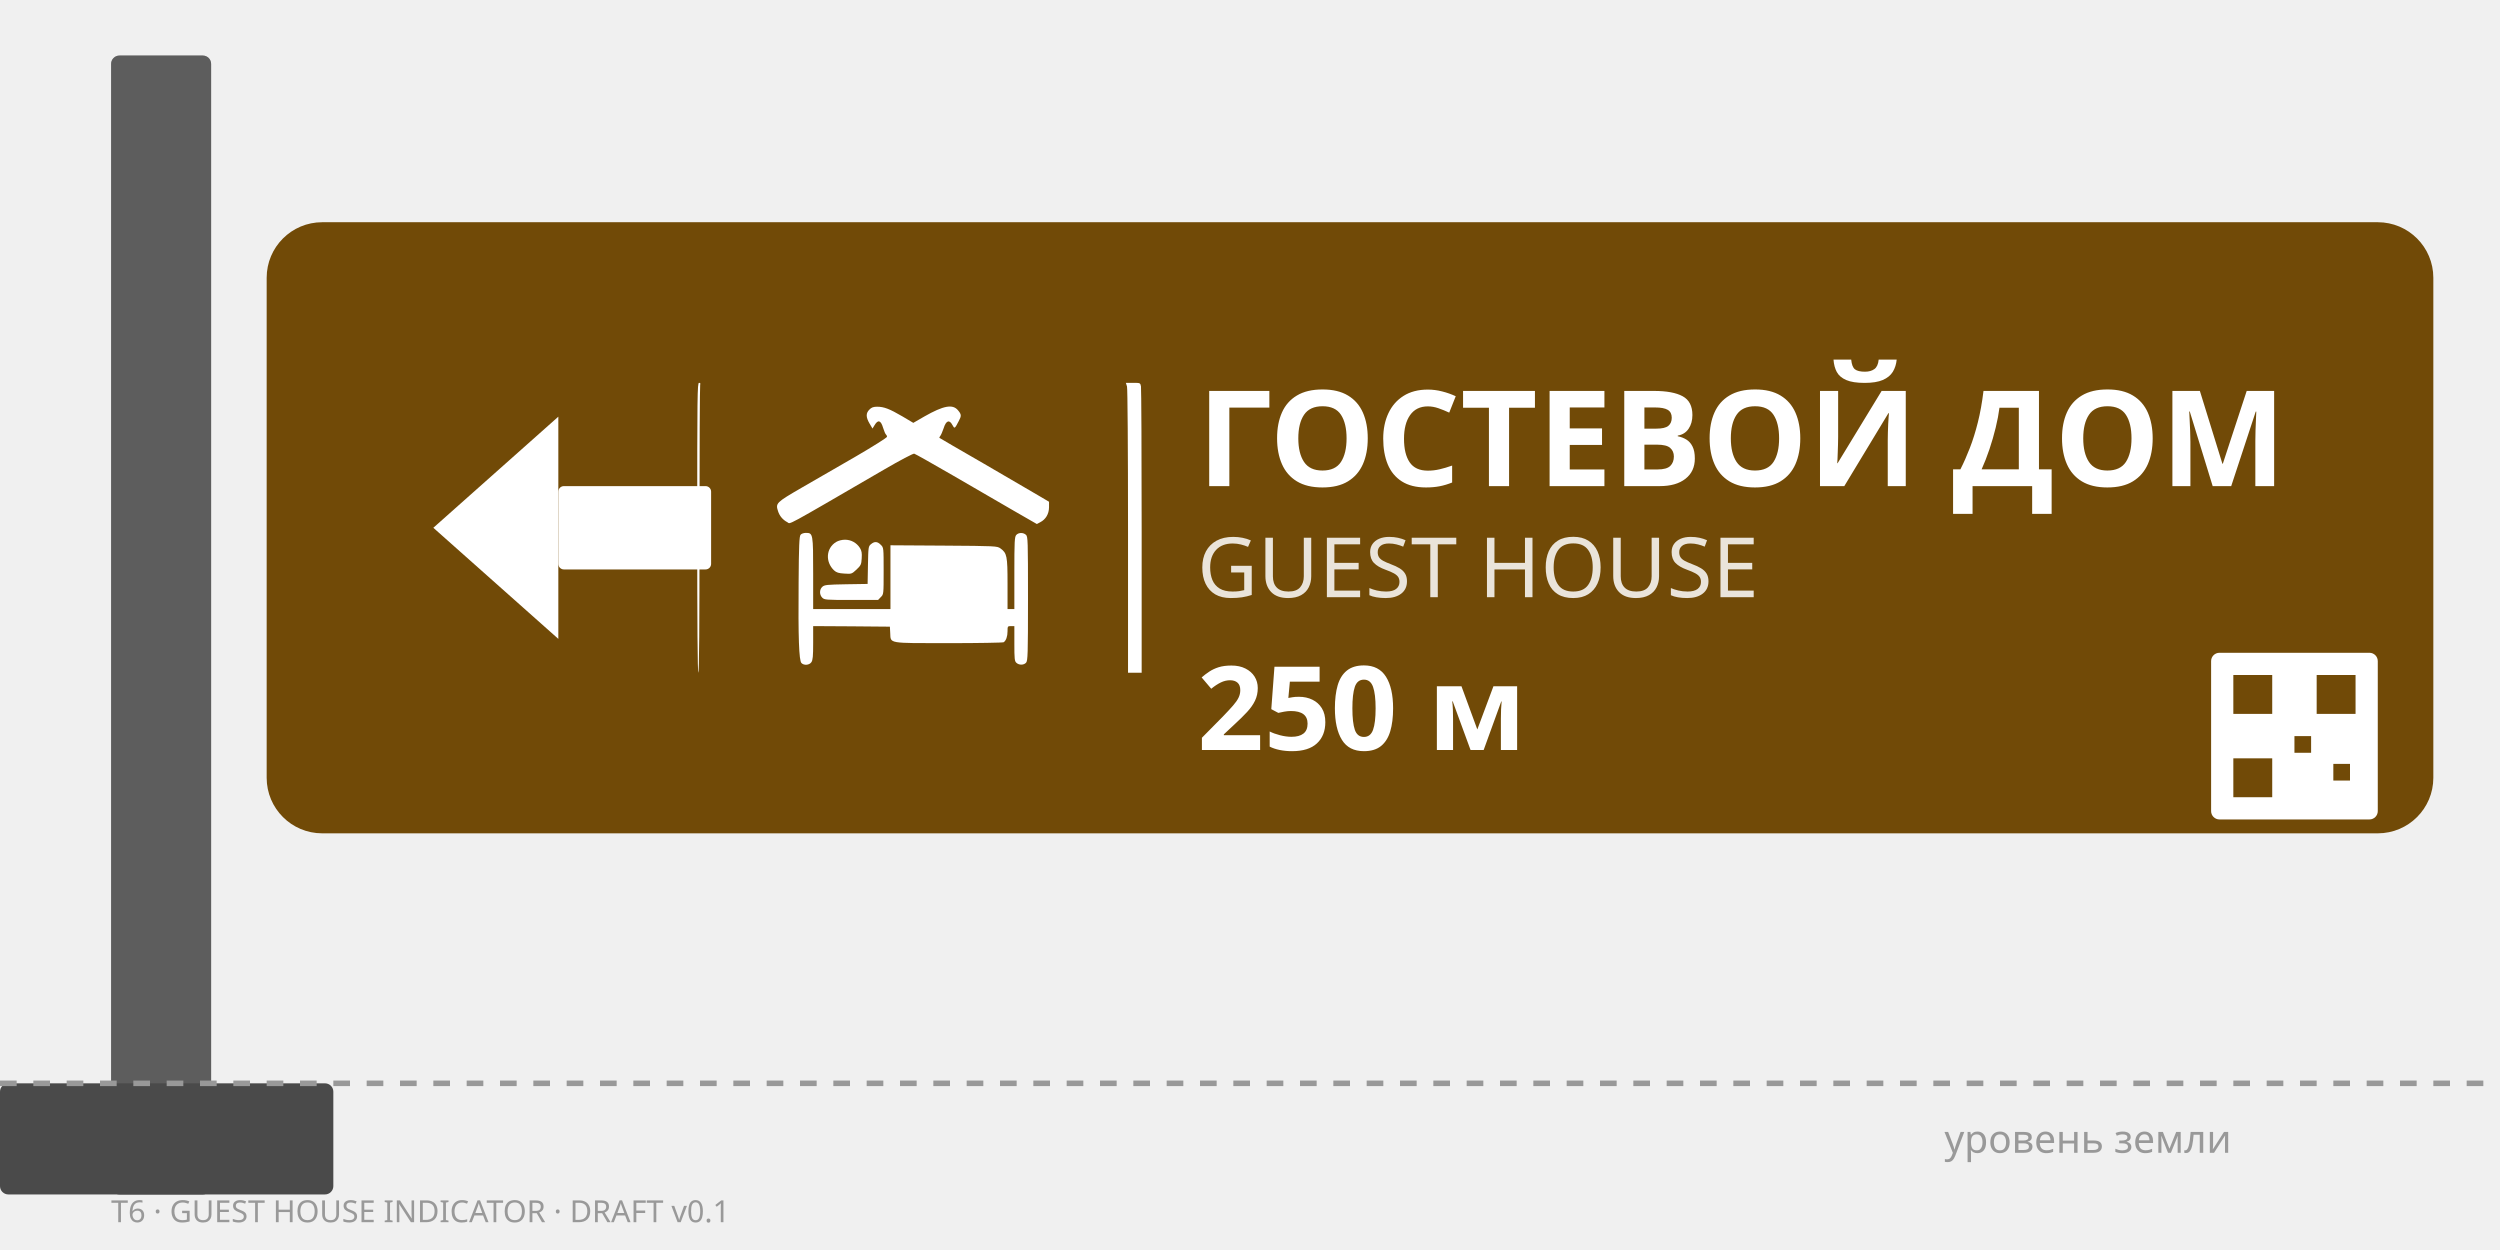
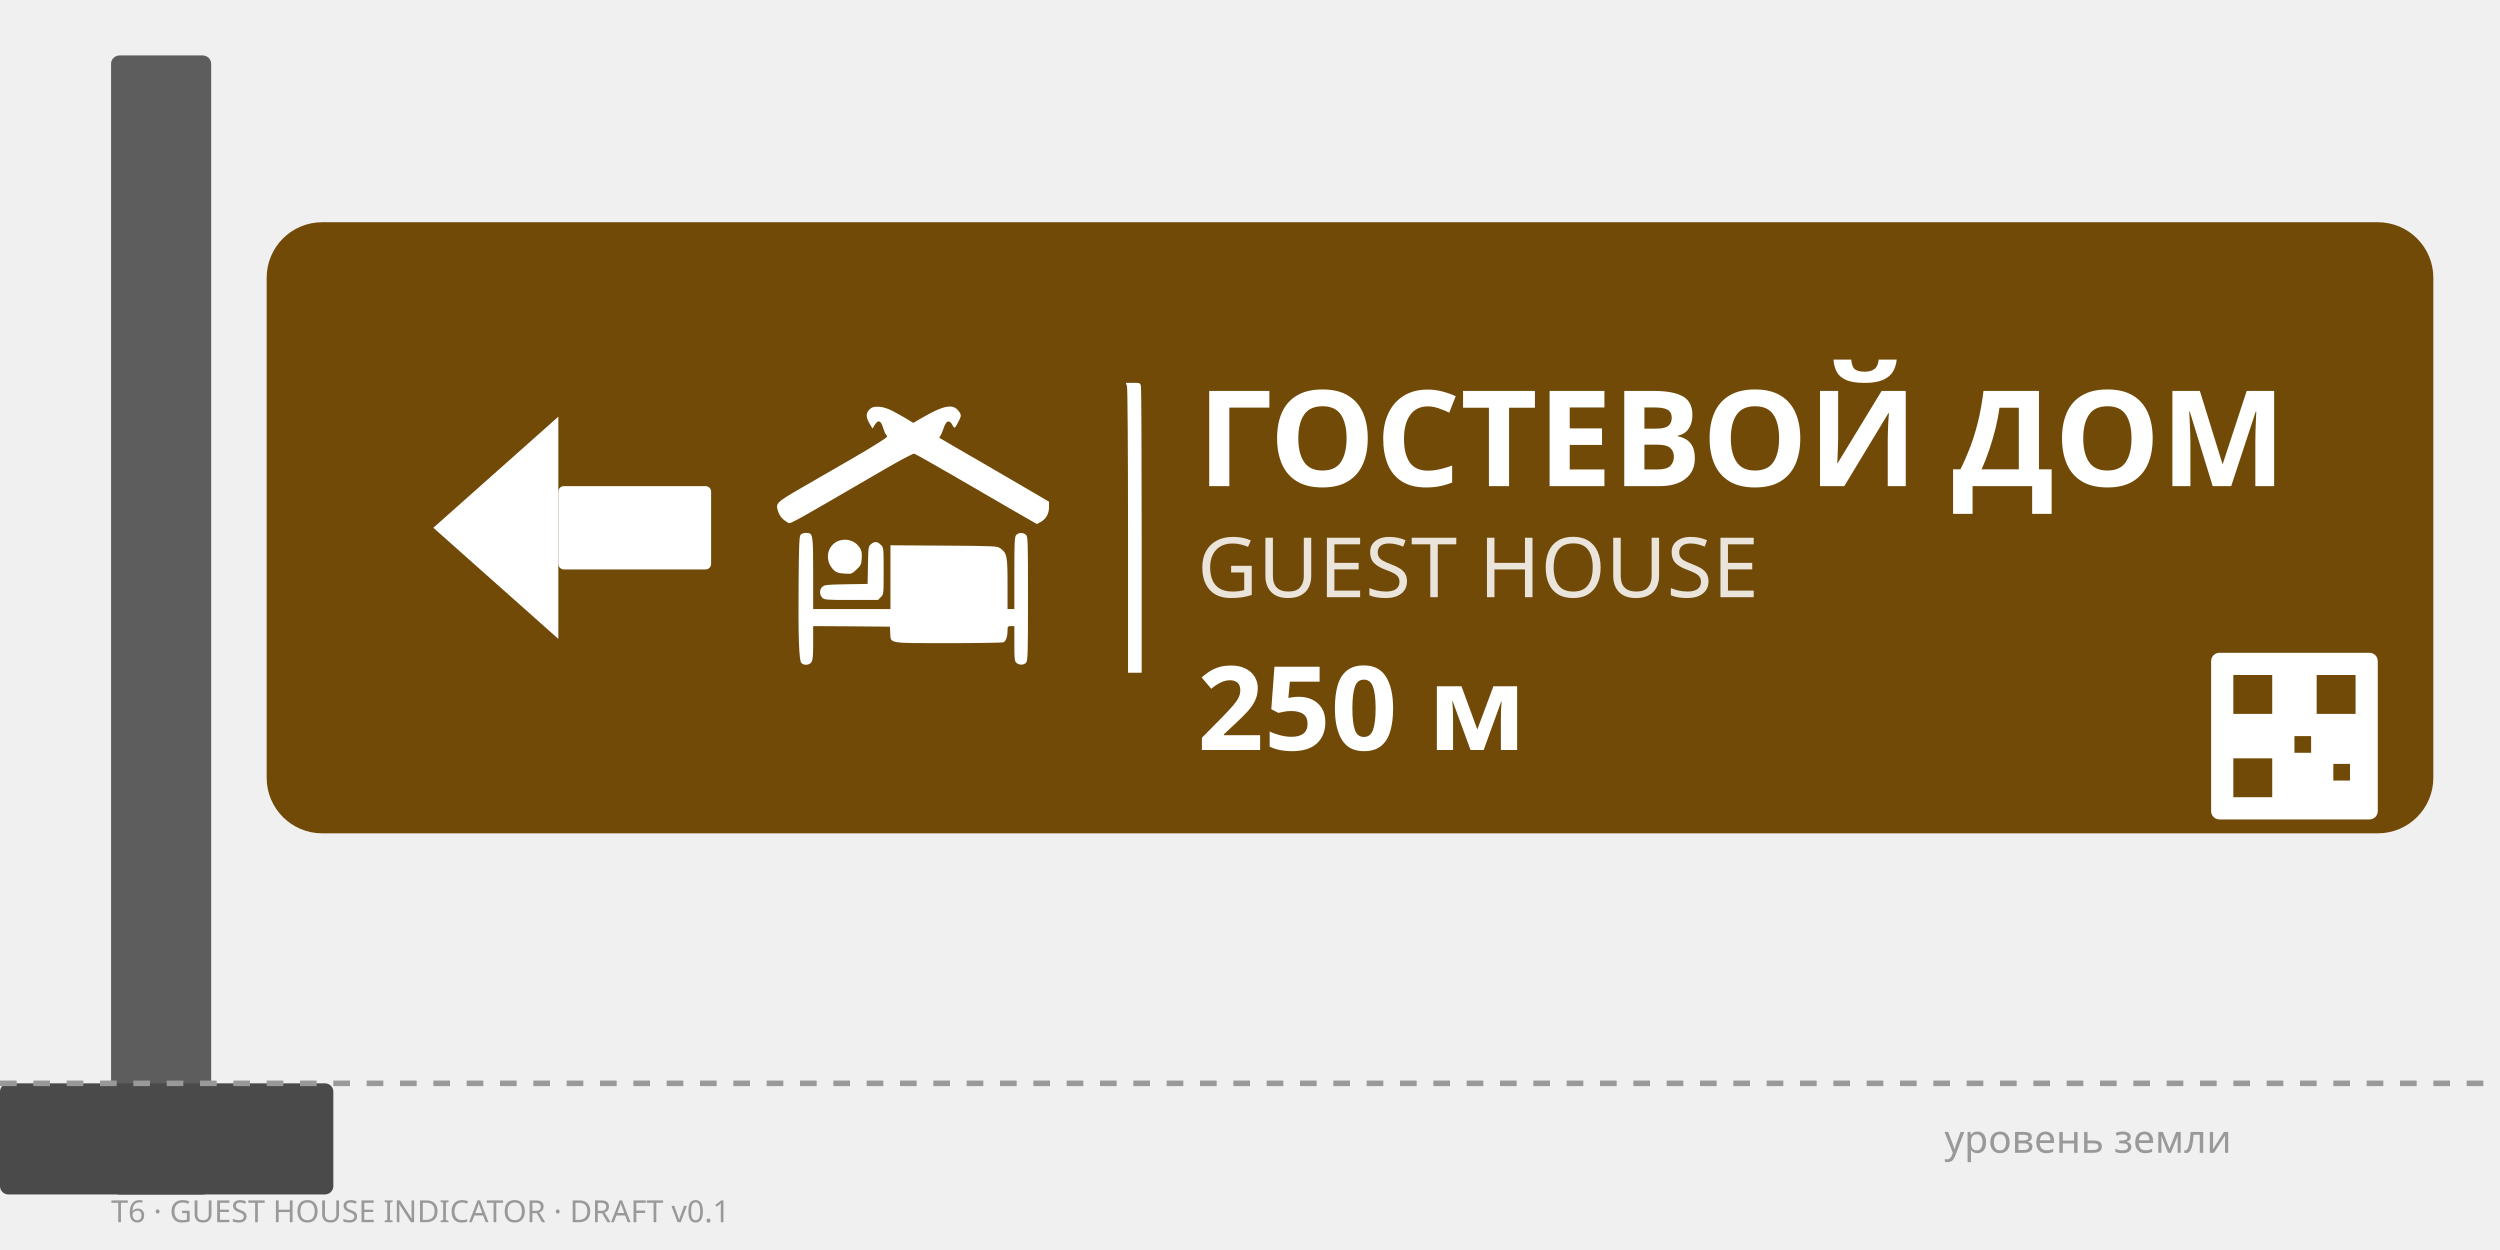
<svg xmlns="http://www.w3.org/2000/svg" viewBox="0 0 900 450" role="img" aria-label="T6: Опорный знак гостевого дома">
  <defs>
    <g id="pict-inn">
      <g transform="translate(0 173.913) scale(2.55754)">
        <g transform="translate(-31,434) scale(0.1,-0.1)" fill="#fff">
-           <path d="M310 3065 c0 -843 3 -1275 10 -1275 7 0 10 426 10 1259 0 693 3 1266 6 1275 4 11 1 16 -10 16 -15 0 -16 -111 -16 -1275z" />
          <path d="M4091 4308 c5 -20 9 -539 9 -1275 l0 -1243 60 0 60 0 0 1244 c0 684 -3 1258 -6 1275 -6 31 -7 31 -70 31 l-63 0 10 -32z" />
          <path d="M1825 4105 c-32 -31 -32 -67 1 -123 l26 -44 19 31 c30 50 55 41 74 -24 9 -30 21 -57 26 -60 5 -4 9 -12 9 -19 0 -8 -123 -85 -272 -172 -150 -87 -366 -212 -480 -277 -224 -130 -230 -136 -207 -206 13 -42 43 -77 82 -97 31 -16 -49 -60 856 466 134 78 252 140 260 137 9 -2 163 -89 341 -192 179 -104 418 -242 531 -308 l207 -119 30 16 c48 25 76 72 77 130 l0 50 -95 56 c-52 31 -268 157 -480 280 -212 122 -387 224 -389 226 -2 2 1 10 8 18 6 7 19 38 29 67 21 68 51 78 77 28 19 -35 20 -34 55 33 26 48 25 60 -6 97 -47 56 -127 41 -296 -55 l-97 -56 -96 57 c-113 66 -162 85 -222 85 -33 0 -50 -6 -68 -25z" />
          <path d="M1219 3003 c-11 -13 -15 -96 -17 -422 -4 -479 3 -685 25 -706 22 -23 69 -19 87 7 13 18 16 53 16 170 l0 148 338 -2 337 -3 3 -57 c5 -93 -26 -88 517 -88 258 0 475 4 481 8 21 14 34 51 34 96 0 44 1 46 30 46 l30 0 0 -153 c0 -136 2 -156 18 -170 24 -22 65 -21 85 1 15 17 17 70 17 564 0 515 -1 546 -18 561 -24 22 -65 21 -85 -1 -15 -16 -17 -55 -17 -335 l0 -317 -30 0 -30 0 0 223 c0 244 -5 269 -63 311 -28 20 -41 21 -498 24 l-469 3 0 -281 0 -280 -340 0 -340 0 0 313 c0 350 -1 357 -64 357 -19 0 -40 -7 -47 -17z" />
          <path d="M1532 2940 c-89 -54 -97 -175 -18 -250 21 -19 40 -25 91 -28 62 -4 64 -4 106 35 39 37 43 45 46 99 3 47 0 66 -16 92 -29 45 -77 72 -131 72 -27 0 -58 -8 -78 -20z" />
          <path d="M1839 2921 c-23 -19 -24 -25 -27 -184 l-3 -166 -189 -3 c-168 -3 -190 -5 -209 -22 -27 -24 -27 -70 -1 -96 19 -19 33 -20 255 -20 l236 0 24 25 c25 24 25 25 25 230 0 205 0 206 -25 230 -29 30 -55 32 -86 6z" />
        </g>
      </g>
    </g>
    <g id="arrow-left" fill="#fff">
      <rect x="35" y="-15" width="55" height="30" rx="2" />
      <path d="M 35 -40 L 35 40 L -10 0 Z" />
    </g>
  </defs>
  <rect x="40" y="20" width="36" height="410" fill="#4a4a4a" rx="3" />
  <rect x="40" y="20" width="36" height="410" fill="#7a7a7a" rx="3" opacity="0.4" />
  <rect x="0" y="390" width="120" height="40" fill="#4a4a4a" rx="3" />
  <g transform="translate(96 80)">
    <rect width="780" height="220" rx="20" fill="#714A07" />
    <g transform="translate(70 110)">
      <use href="#arrow-left" />
    </g>
    <g transform="translate(155 30) scale(0.16)">
      <use href="#pict-inn" />
    </g>
    <text x="335" y="95" fill="#fff" font-family="'Myriad Pro Condensed','PT Sans Narrow','Arial Narrow',sans-serif" font-weight="700" font-size="48" font-stretch="condensed">ГОСТЕВОЙ ДОМ</text>
    <text x="335" y="135" fill="#fff" opacity="0.85" font-family="'Myriad Pro Condensed','PT Sans Narrow','Arial Narrow',sans-serif" font-weight="400" font-size="30" font-stretch="condensed">GUEST HOUSE</text>
    <text x="335" y="190" fill="#fff" font-family="'Myriad Pro Condensed','PT Sans Narrow','Arial Narrow',sans-serif" font-weight="700" font-size="42" font-stretch="condensed">250 м</text>
    <rect x="700" y="155" width="60" height="60" fill="#fff" rx="3" />
    <g fill="#714A07">
      <rect x="708" y="163" width="14" height="14" />
      <rect x="738" y="163" width="14" height="14" />
      <rect x="708" y="193" width="14" height="14" />
      <rect x="730" y="185" width="6" height="6" />
      <rect x="744" y="195" width="6" height="6" />
    </g>
  </g>
  <line x1="0" y1="390" x2="900" y2="390" stroke="#999" stroke-width="2" stroke-dasharray="6 6" />
  <text x="700" y="415" fill="#999" font-family="sans-serif" font-size="14">уровень земли</text>
  <text x="40" y="440" fill="#999" font-size="11" font-family="sans-serif">T6 · GUEST HOUSE INDICATOR · DRAFT v0.1</text>
</svg>
